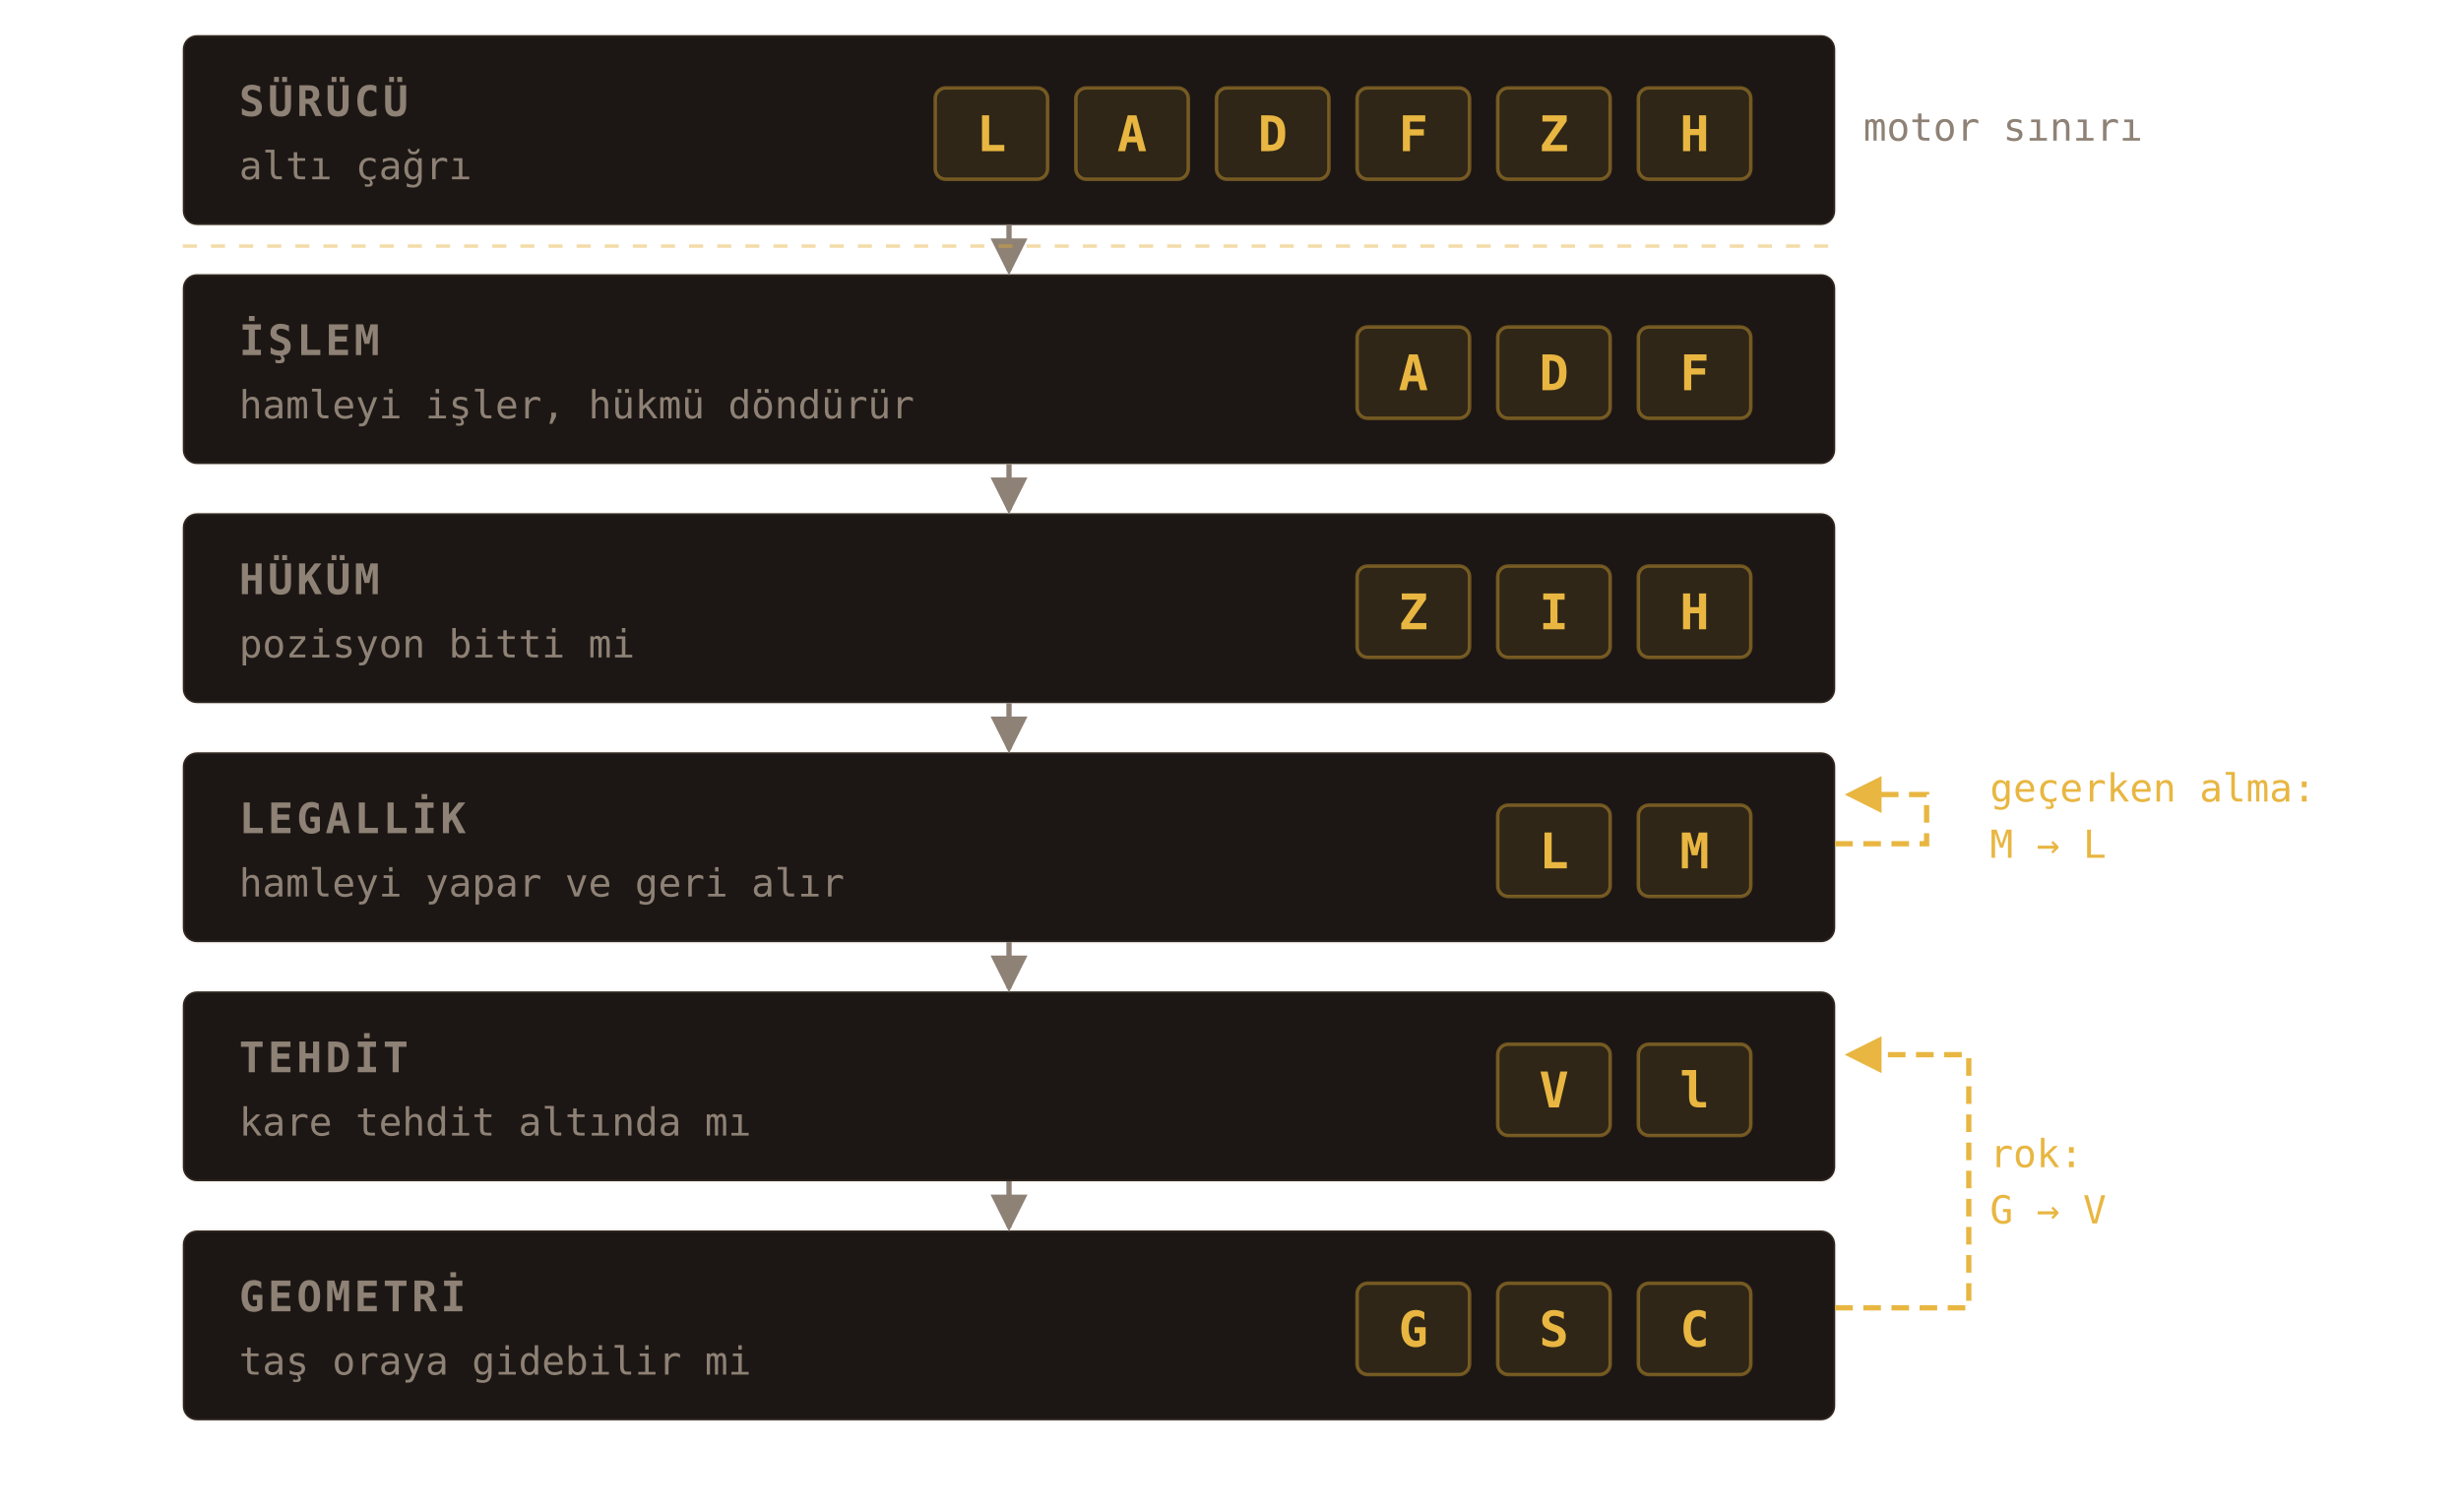
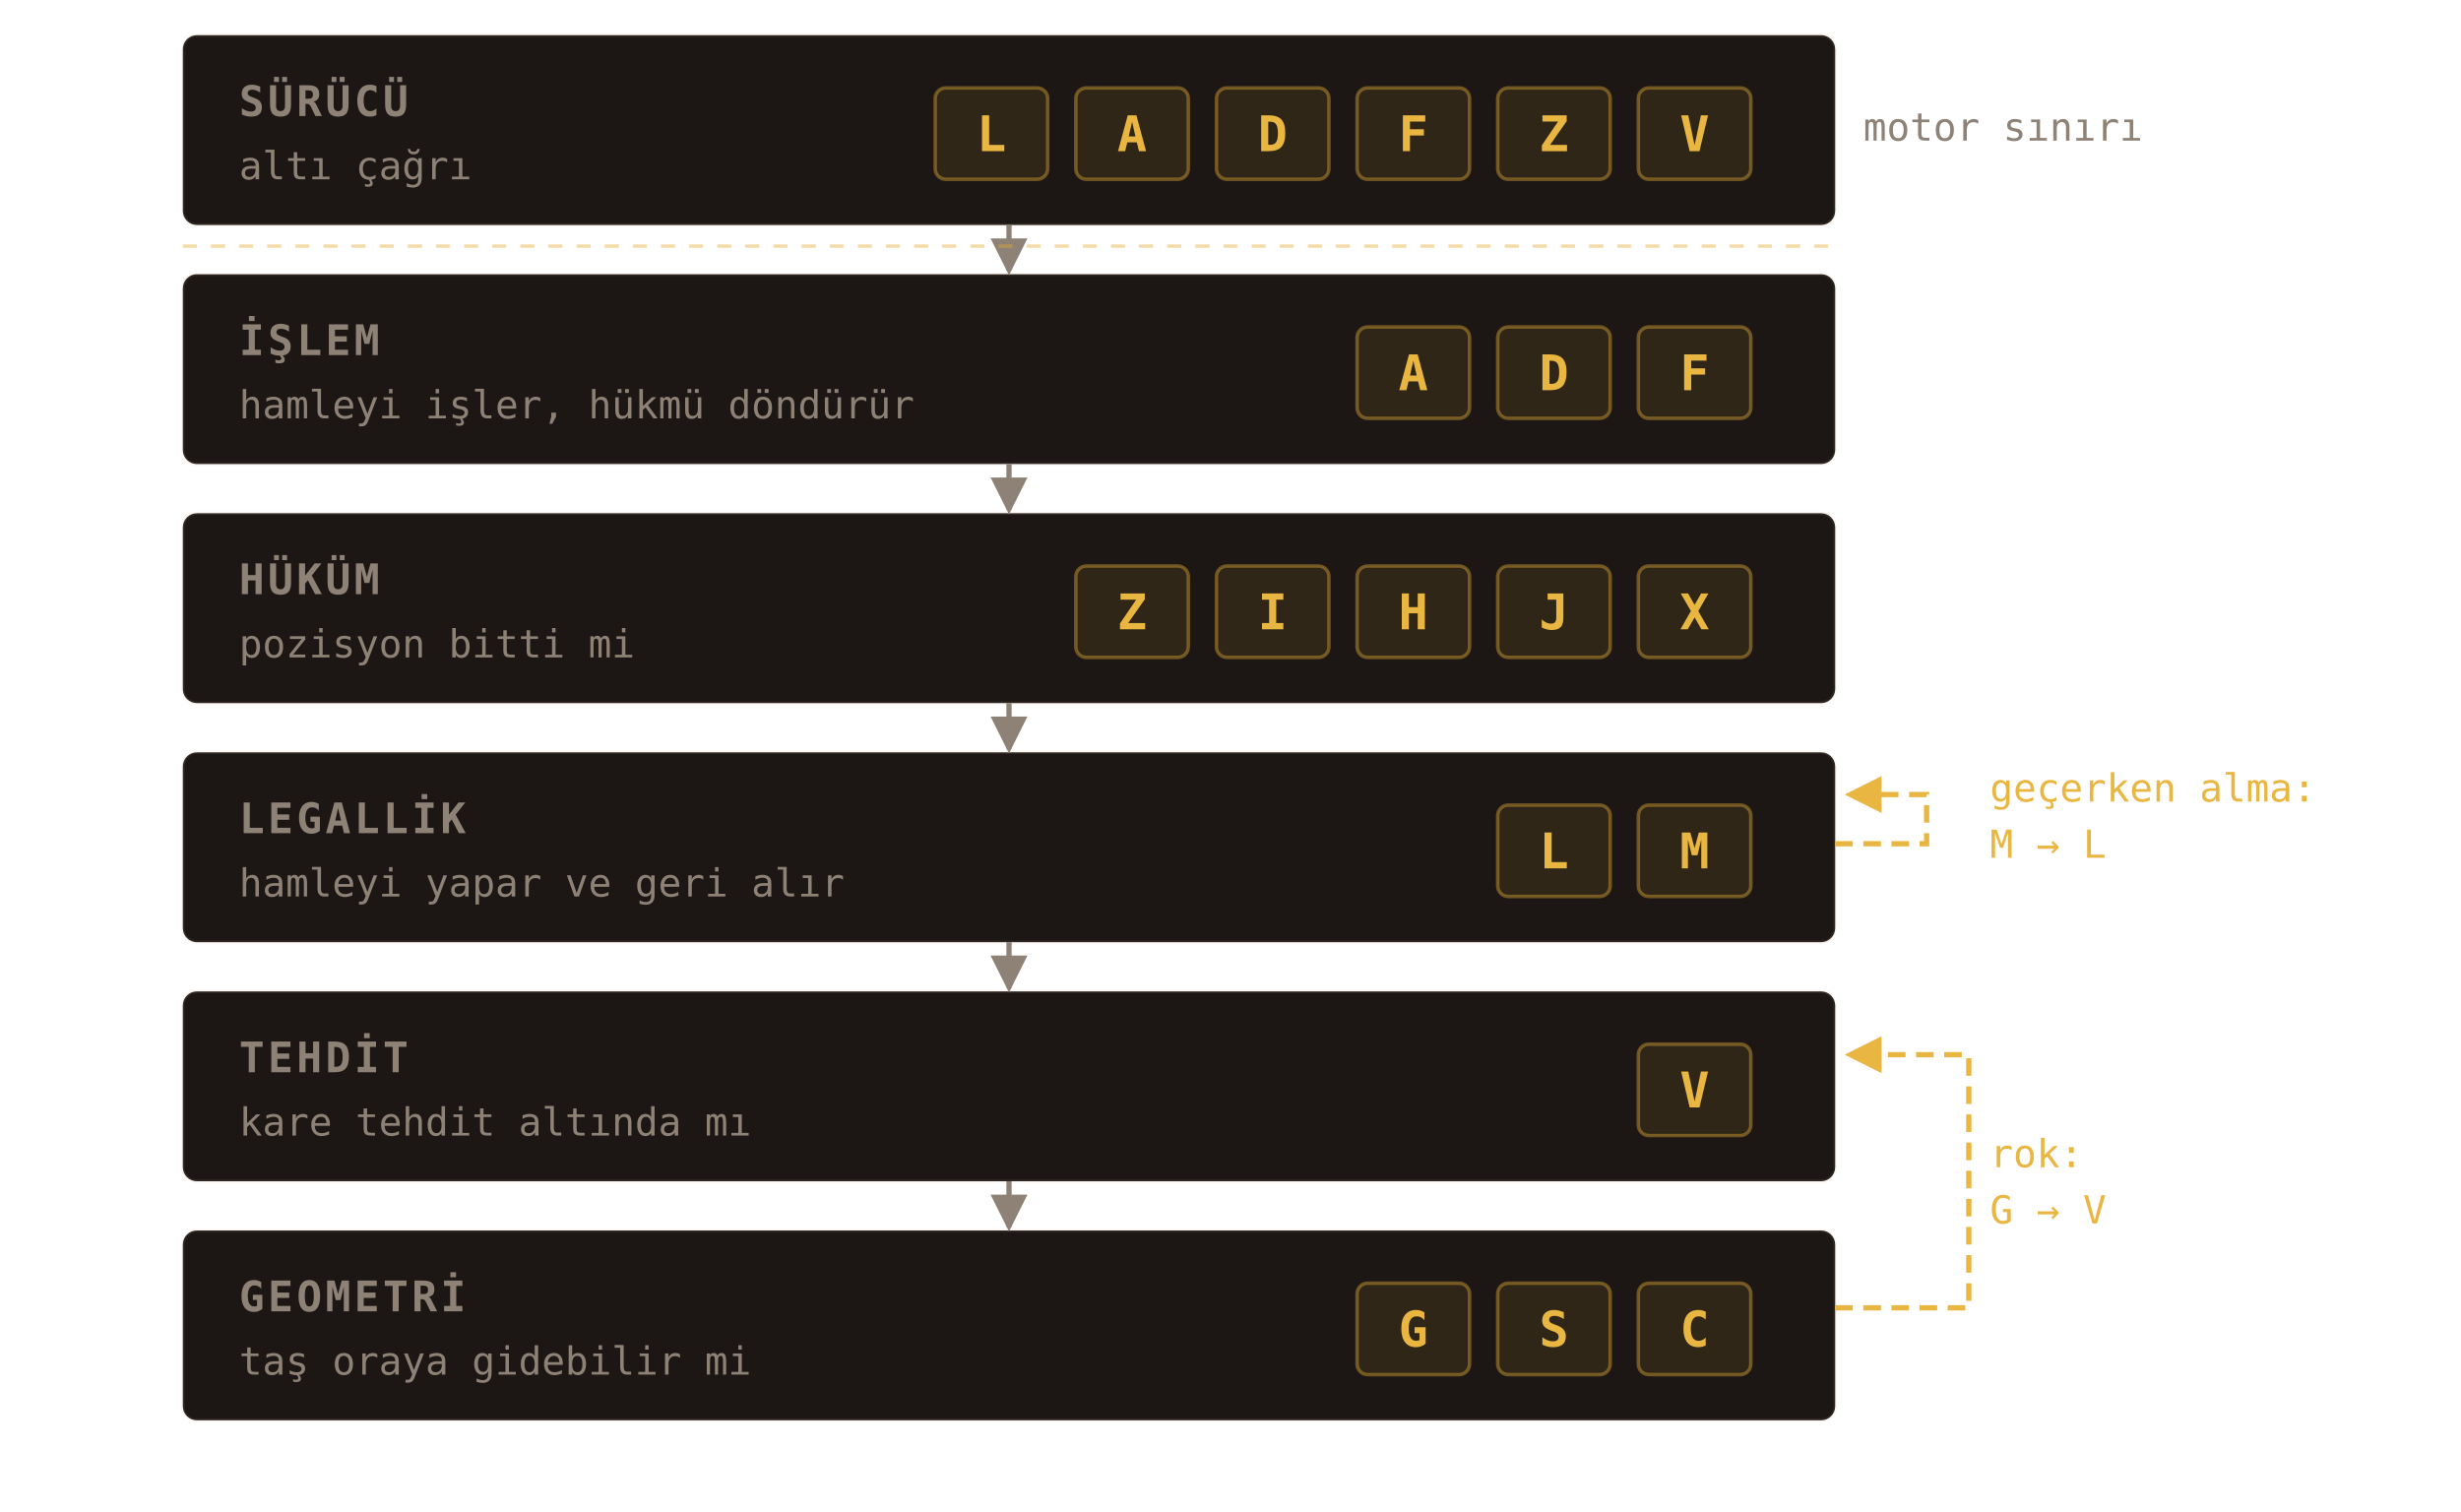
<svg xmlns="http://www.w3.org/2000/svg" viewBox="0 0 700 430" width="700" height="430" role="img" aria-label="Motorun kat haritası: geometriden sürücüye altı katman ve iki istisnai çağrı">
  <style>
.fl-bd{fill:#1c1714;stroke:rgba(214,178,140,.10);stroke-width:1}
.fl-dv{fill:none;stroke:rgba(227,173,53,.42);stroke-width:1;stroke-dasharray:4 4}
.fl-lb{font:600 12px ui-monospace,'SF Mono',Menlo,Consolas,monospace;fill:#8e8175;letter-spacing:.08em}
.fl-cp{fill:rgba(227,173,53,.10);stroke:rgba(227,173,53,.42);stroke-width:1}
.fl-ct{font:700 14px ui-monospace,'SF Mono',Menlo,Consolas,monospace;fill:#e8b641}
.fl-ar{fill:none;stroke:#8e8175;stroke-width:1.5}
.fl-ex{fill:none;stroke:#e8b641;stroke-width:1.5;stroke-dasharray:5 3}
.fl-nt{font:400 11px ui-monospace,'SF Mono',Menlo,Consolas,monospace;fill:#e8b641}
.fl-sb{font:400 11px ui-monospace,'SF Mono',Menlo,Consolas,monospace;fill:#8e8175}
</style>
  <defs>
    <marker id="fl-h" viewBox="0 0 8 8" refX="7" refY="4" markerWidth="7" markerHeight="7" orient="auto">
      <path d="M0 0 8 4 0 8z" fill="#8e8175" />
    </marker>
    <marker id="fl-g" viewBox="0 0 8 8" refX="7" refY="4" markerWidth="7" markerHeight="7" orient="auto">
      <path d="M0 0 8 4 0 8z" fill="#e8b641" />
    </marker>
  </defs>
  <rect class="fl-bd" x="52" y="10" width="470" height="54" rx="4" />
  <text class="fl-lb" x="68" y="33">SÜRÜCÜ</text>
  <text class="fl-sb" x="68" y="51">altı çağrı</text>
  <rect class="fl-cp" x="266" y="25" width="32" height="26" rx="3" />
  <text class="fl-ct" x="282" y="43" text-anchor="middle">L</text>
  <rect class="fl-cp" x="306" y="25" width="32" height="26" rx="3" />
  <text class="fl-ct" x="322" y="43" text-anchor="middle">A</text>
  <rect class="fl-cp" x="346" y="25" width="32" height="26" rx="3" />
  <text class="fl-ct" x="362" y="43" text-anchor="middle">D</text>
  <rect class="fl-cp" x="386" y="25" width="32" height="26" rx="3" />
  <text class="fl-ct" x="402" y="43" text-anchor="middle">F</text>
  <rect class="fl-cp" x="426" y="25" width="32" height="26" rx="3" />
  <text class="fl-ct" x="442" y="43" text-anchor="middle">Z</text>
  <rect class="fl-cp" x="466" y="25" width="32" height="26" rx="3" />
-   <text class="fl-ct" x="482" y="43" text-anchor="middle">H</text>
+   <text class="fl-ct" x="482" y="43" text-anchor="middle">V</text>
  <rect class="fl-bd" x="52" y="78" width="470" height="54" rx="4" />
  <text class="fl-lb" x="68" y="101">İŞLEM</text>
  <text class="fl-sb" x="68" y="119">hamleyi işler, hükmü döndürür</text>
  <rect class="fl-cp" x="386" y="93" width="32" height="26" rx="3" />
  <text class="fl-ct" x="402" y="111" text-anchor="middle">A</text>
  <rect class="fl-cp" x="426" y="93" width="32" height="26" rx="3" />
  <text class="fl-ct" x="442" y="111" text-anchor="middle">D</text>
  <rect class="fl-cp" x="466" y="93" width="32" height="26" rx="3" />
  <text class="fl-ct" x="482" y="111" text-anchor="middle">F</text>
  <rect class="fl-bd" x="52" y="146" width="470" height="54" rx="4" />
  <text class="fl-lb" x="68" y="169">HÜKÜM</text>
  <text class="fl-sb" x="68" y="187">pozisyon bitti mi</text>
+   <rect class="fl-cp" x="306" y="161" width="32" height="26" rx="3" />
+   <text class="fl-ct" x="322" y="179" text-anchor="middle">Z</text>
+   <rect class="fl-cp" x="346" y="161" width="32" height="26" rx="3" />
+   <text class="fl-ct" x="362" y="179" text-anchor="middle">I</text>
  <rect class="fl-cp" x="386" y="161" width="32" height="26" rx="3" />
-   <text class="fl-ct" x="402" y="179" text-anchor="middle">Z</text>
+   <text class="fl-ct" x="402" y="179" text-anchor="middle">H</text>
  <rect class="fl-cp" x="426" y="161" width="32" height="26" rx="3" />
-   <text class="fl-ct" x="442" y="179" text-anchor="middle">I</text>
+   <text class="fl-ct" x="442" y="179" text-anchor="middle">J</text>
  <rect class="fl-cp" x="466" y="161" width="32" height="26" rx="3" />
-   <text class="fl-ct" x="482" y="179" text-anchor="middle">H</text>
+   <text class="fl-ct" x="482" y="179" text-anchor="middle">X</text>
  <rect class="fl-bd" x="52" y="214" width="470" height="54" rx="4" />
  <text class="fl-lb" x="68" y="237">LEGALLİK</text>
  <text class="fl-sb" x="68" y="255">hamleyi yapar ve geri alır</text>
  <rect class="fl-cp" x="426" y="229" width="32" height="26" rx="3" />
  <text class="fl-ct" x="442" y="247" text-anchor="middle">L</text>
  <rect class="fl-cp" x="466" y="229" width="32" height="26" rx="3" />
  <text class="fl-ct" x="482" y="247" text-anchor="middle">M</text>
  <rect class="fl-bd" x="52" y="282" width="470" height="54" rx="4" />
  <text class="fl-lb" x="68" y="305">TEHDİT</text>
  <text class="fl-sb" x="68" y="323">kare tehdit altında mı</text>
-   <rect class="fl-cp" x="426" y="297" width="32" height="26" rx="3" />
-   <text class="fl-ct" x="442" y="315" text-anchor="middle">V</text>
  <rect class="fl-cp" x="466" y="297" width="32" height="26" rx="3" />
-   <text class="fl-ct" x="482" y="315" text-anchor="middle">l</text>
+   <text class="fl-ct" x="482" y="315" text-anchor="middle">V</text>
  <rect class="fl-bd" x="52" y="350" width="470" height="54" rx="4" />
  <text class="fl-lb" x="68" y="373">GEOMETRİ</text>
  <text class="fl-sb" x="68" y="391">taş oraya gidebilir mi</text>
  <rect class="fl-cp" x="386" y="365" width="32" height="26" rx="3" />
  <text class="fl-ct" x="402" y="383" text-anchor="middle">G</text>
  <rect class="fl-cp" x="426" y="365" width="32" height="26" rx="3" />
  <text class="fl-ct" x="442" y="383" text-anchor="middle">S</text>
  <rect class="fl-cp" x="466" y="365" width="32" height="26" rx="3" />
  <text class="fl-ct" x="482" y="383" text-anchor="middle">C</text>
  <path class="fl-ar" d="M287 64 287 77" marker-end="url(#fl-h)" />
  <path class="fl-ar" d="M287 132 287 145" marker-end="url(#fl-h)" />
  <path class="fl-ar" d="M287 200 287 213" marker-end="url(#fl-h)" />
  <path class="fl-ar" d="M287 268 287 281" marker-end="url(#fl-h)" />
  <path class="fl-ar" d="M287 336 287 349" marker-end="url(#fl-h)" />
  <path class="fl-dv" d="M52 70 522 70" />
  <text class="fl-sb" x="530" y="40">motor sınırı</text>
  <path class="fl-ex" d="M522 372 560 372 560 300 526 300" marker-end="url(#fl-g)" />
  <text class="fl-nt" x="566" y="332">rok:</text>
  <text class="fl-nt" x="566" y="348">G → V</text>
  <path class="fl-ex" d="M522 240 548 240 548 226 526 226" marker-end="url(#fl-g)" />
  <text class="fl-nt" x="566" y="228">geçerken alma:</text>
  <text class="fl-nt" x="566" y="244">M → L</text>
</svg>
